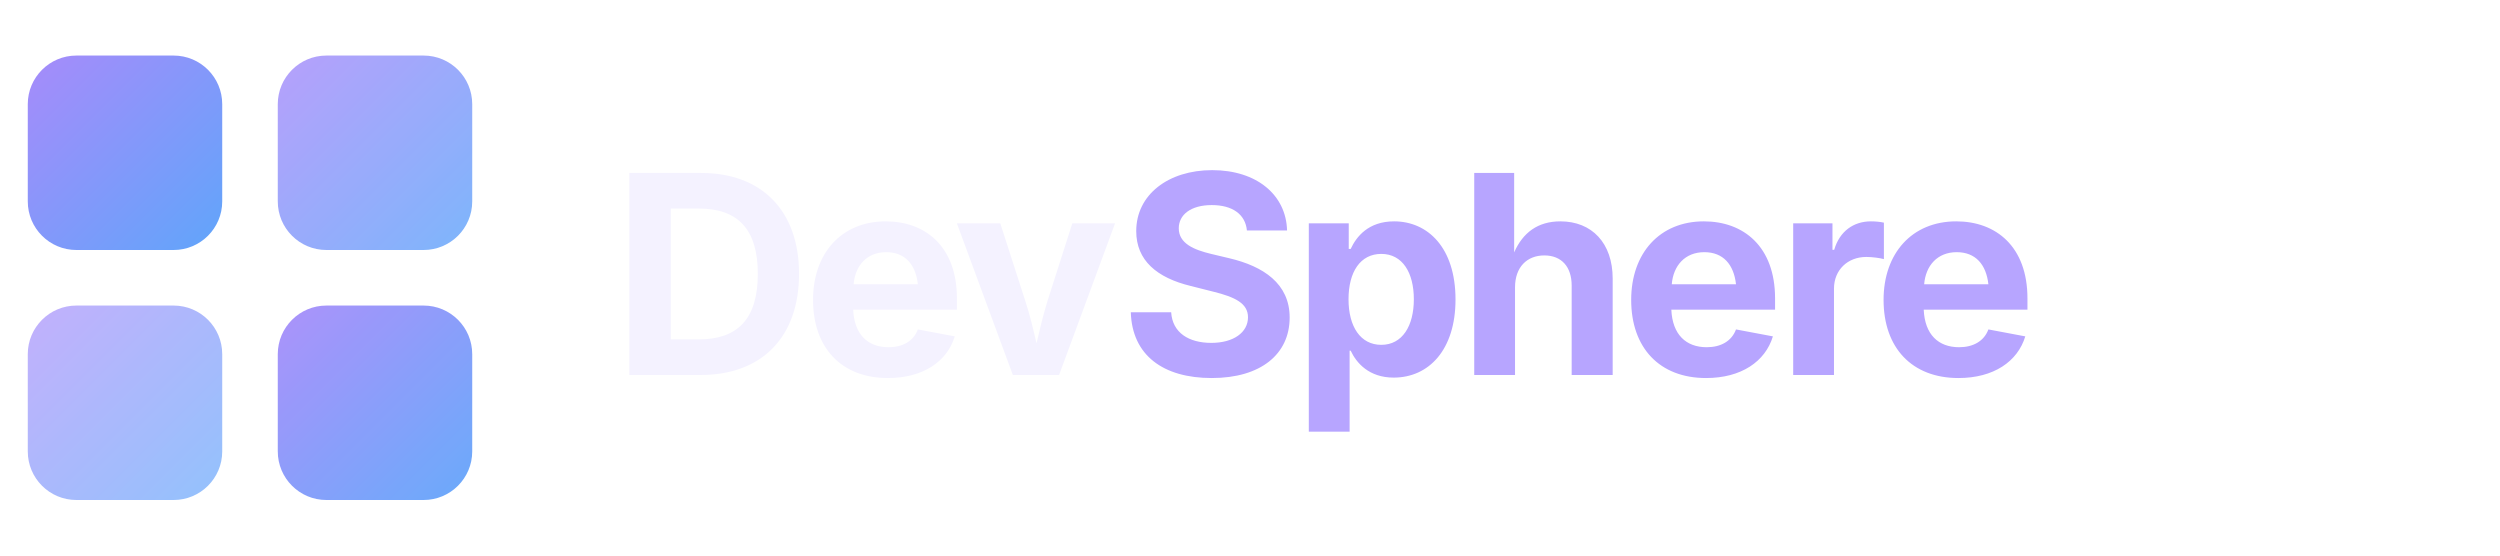
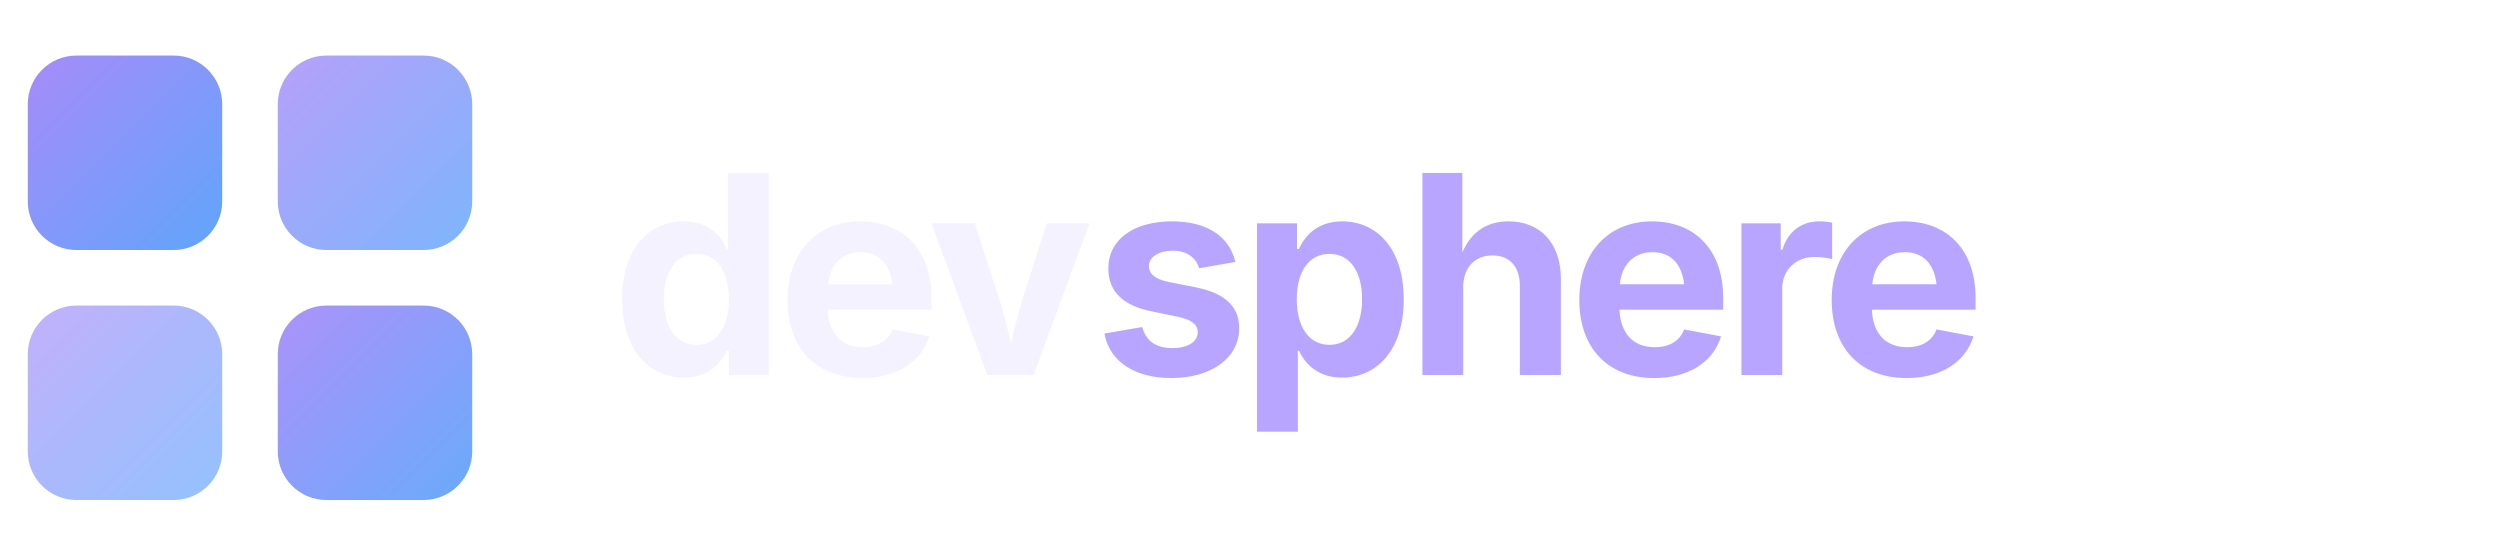
- <svg xmlns="http://www.w3.org/2000/svg" viewBox="0 0 180 40" role="img" aria-label="DevSphere">
+ <svg xmlns="http://www.w3.org/2000/svg" viewBox="0 0 180 40" role="img" aria-label="devsphere">
  <defs>
    <linearGradient id="devsphereMarkDark" x1="0" y1="0" x2="1" y2="1">
      <stop offset="0" stop-color="#A78BFA" />
      <stop offset="1" stop-color="#60A5FA" />
    </linearGradient>
  </defs>
  <g fill="url(#devsphereMarkDark)">
    <rect x="2" y="4" width="14" height="14" rx="3.5" />
    <rect x="20" y="4" width="14" height="14" rx="3.5" opacity=".82" />
    <rect x="2" y="22" width="14" height="14" rx="3.5" opacity=".68" />
    <rect x="20" y="22" width="14" height="14" rx="3.5" opacity=".94" />
  </g>
-   <text x="44" y="27" font-family="Inter, system-ui, sans-serif" font-size="20" font-weight="750" fill="#F4F2FF" letter-spacing="-0.7">Dev<tspan fill="#B7A5FF">Sphere</tspan>
+   <text x="44" y="27" font-family="Inter, system-ui, sans-serif" font-size="20" font-weight="750" fill="#F4F2FF" letter-spacing="-0.7">dev<tspan fill="#B7A5FF">sphere</tspan>
  </text>
</svg>
